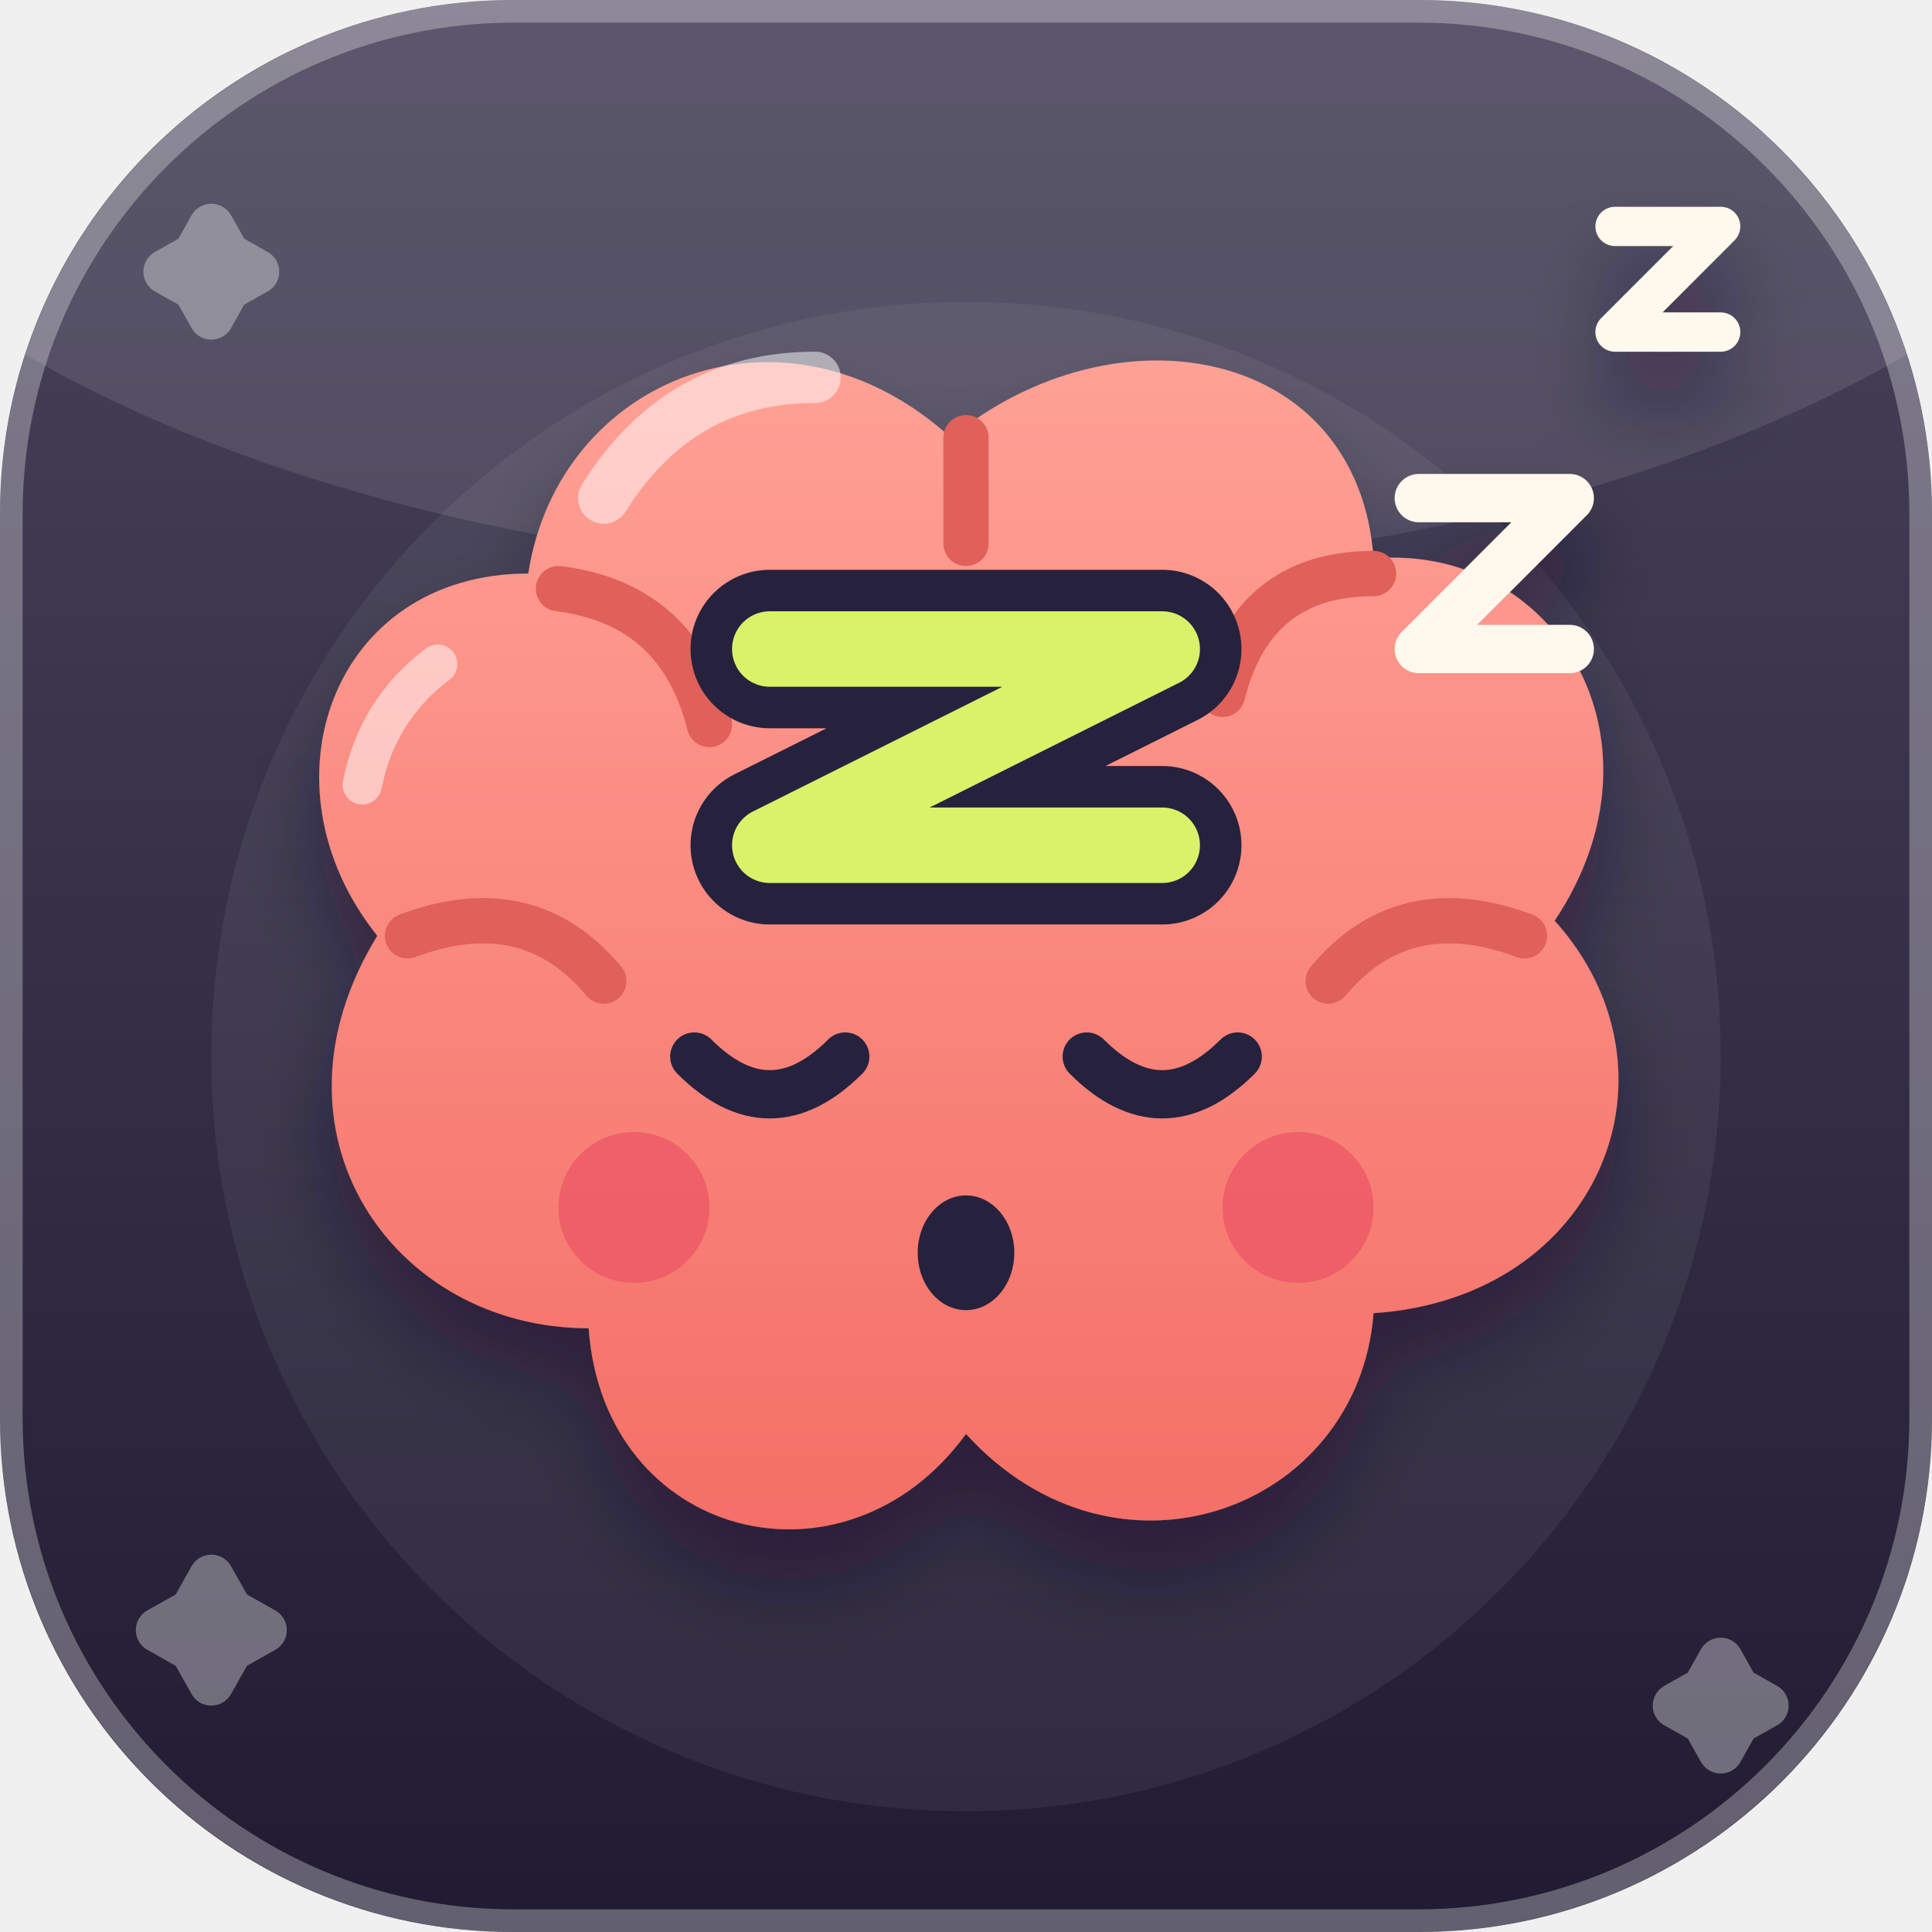
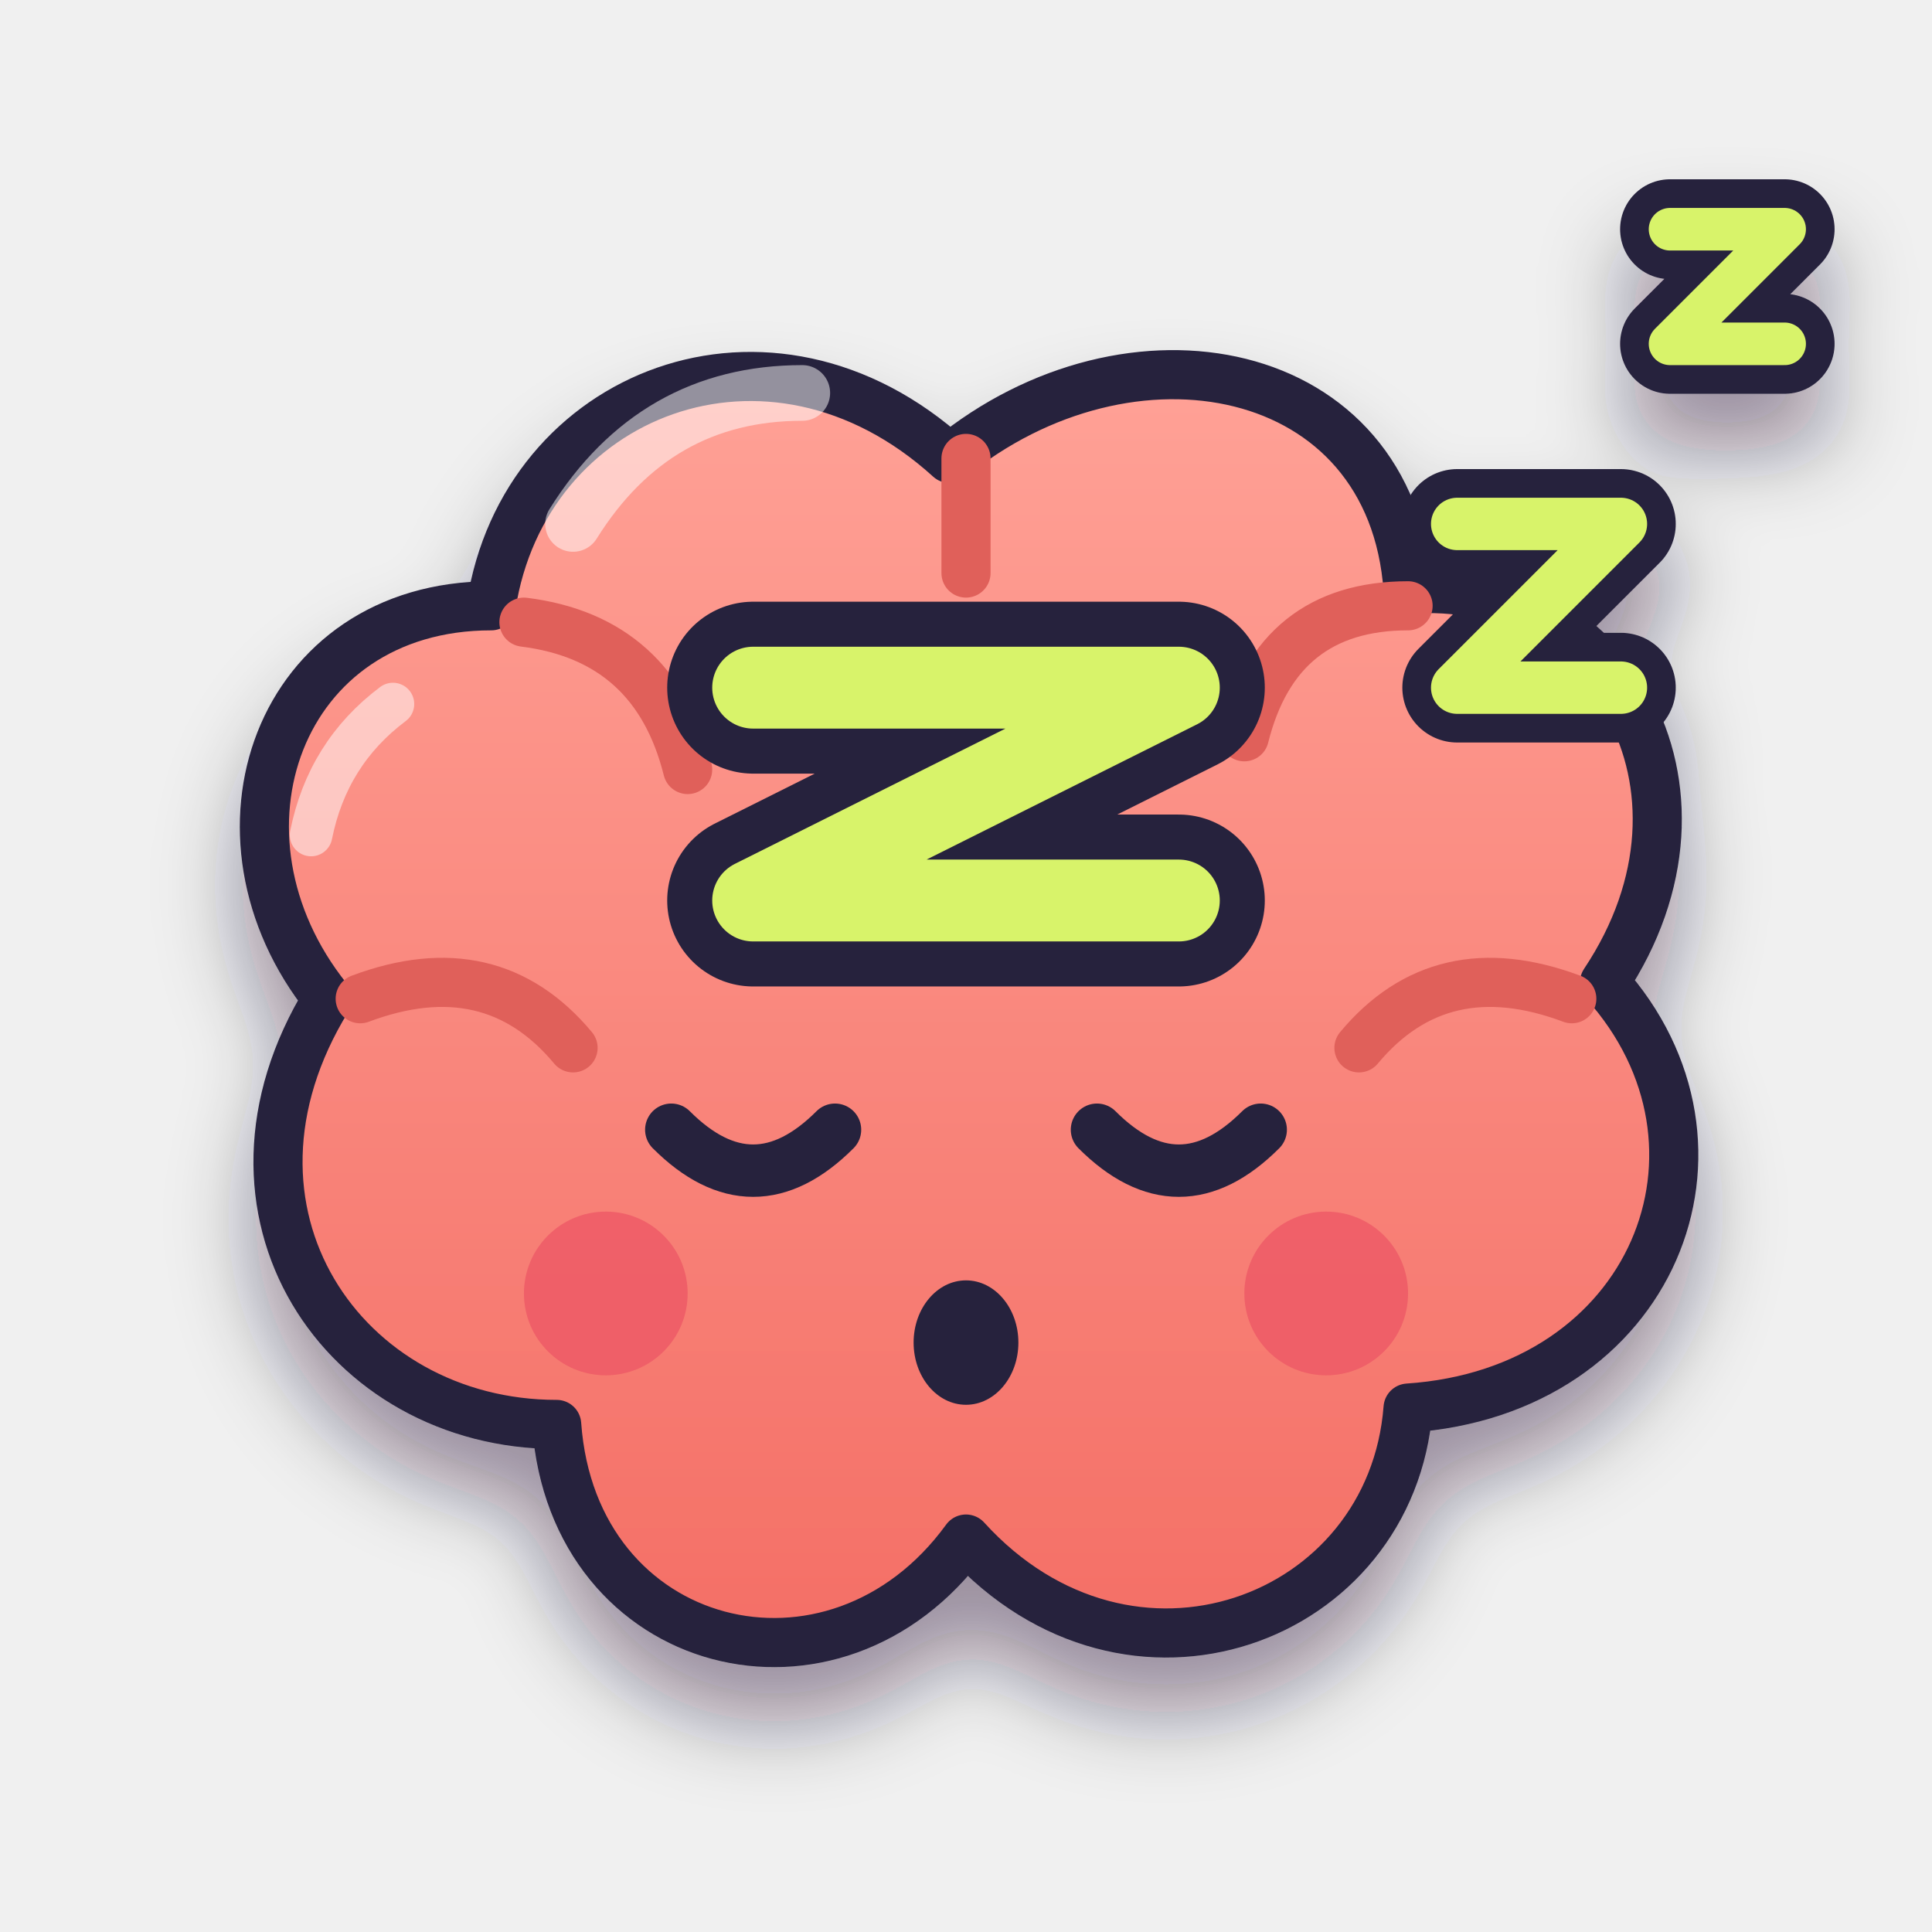
- <svg xmlns="http://www.w3.org/2000/svg" viewBox="0 0 128 128" fill="none" stroke-linecap="round" stroke-linejoin="round">
+ <svg xmlns="http://www.w3.org/2000/svg" viewBox="5 1 118 118" fill="none" stroke-linecap="round" stroke-linejoin="round">
  <defs>
-     <linearGradient id="z-b" x1="0" y1="0" x2="0" y2="1">
-       <stop offset="0" stop-color="#4a455c" />
-       <stop offset="1" stop-color="#201b31" />
-     </linearGradient>
    <linearGradient id="z-r" x1="0" y1="0" x2="0" y2="1">
      <stop offset="0" stop-color="#ffa196" />
      <stop offset="1" stop-color="#f46f66" />
    </linearGradient>
-     <clipPath id="z-c">
-       <rect width="128" height="128" rx="34" />
-     </clipPath>
    <filter id="z-s" x="-20%" y="-20%" width="140%" height="140%">
      <feDropShadow dx="0" dy="3.5" stdDeviation="2.5" flood-color="#140c28" flood-opacity=".4" />
    </filter>
  </defs>
-   <rect width="128" height="128" rx="34" fill="url(#z-b)" />
-   <g clip-path="url(#z-c)">
-     <ellipse cx="64" cy="-6" rx="84" ry="44" fill="#fff" fill-opacity=".1" />
-     <circle cx="64" cy="70" r="50" fill="#fff" fill-opacity=".06" />
-     <g opacity=".35">
-       <path d="M14 104.5L15.26 106.74L17.5 108L15.26 109.26L14 111.5L12.74 109.26L10.5 108L12.74 106.74Z" fill="#fff" stroke="#fff" stroke-width="3" />
+   <g filter="url(#z-s)">
+     <g>
+       <path d="M63 29C52 19 37 25 35 38C22 38 17 52 25 62C17 75 26 88 39 88C40 102 56 106 64 95C74 106 90 100 91 87C106 86 112 71 103 61C111 49 103 36 91 37C90 23 74 20 63 29Z" fill="url(#z-r)" stroke="#28223d" stroke-width="3" />
+       <path d="M37 39q8 1 10 9M27 62q8-3 13 3M91 38q-8 0-10 8M101 62q-8-3-13 3M64 29v7" stroke="#e0605a" stroke-width="3" fill="none" />
+       <path d="M40 33q5-8 14-8" stroke="#fff" stroke-opacity=".5" stroke-width="3.4" fill="none" />
+       <path d="M24 52q1-5 5-8" stroke="#fff" stroke-opacity=".5" stroke-width="2.6" fill="none" />
+       <g class="zp">
+         <path d="M51 43H77L51 56H77" stroke="#28223d" stroke-width="10.5" fill="none" />
+         <path d="M51 43H77L51 56H77" stroke="#d8f36a" stroke-width="5" fill="none" />
+       </g>
+       <path d="M46 70q5 5 10 0" stroke="#28223d" stroke-width="3.2" fill="none" />
+       <path d="M72 70q5 5 10 0" stroke="#28223d" stroke-width="3.2" fill="none" />
+       <circle cx="42" cy="80" r="5" fill="#e8475f" fill-opacity=".55" />
+       <circle cx="86" cy="80" r="5" fill="#e8475f" fill-opacity=".55" />
+       <ellipse cx="64" cy="83" rx="3.2" ry="3.8" fill="#28223d" />
    </g>
-     <g opacity=".35">
-       <path d="M114 110L115.08 111.92L117 113L115.08 114.08L114 116L112.92 114.08L111 113L112.92 111.92Z" fill="#fff" stroke="#fff" stroke-width="3" />
+     <g class="tw">
+       <path d="M94 33h10l-10 10h10" stroke="#28223d" stroke-width="6.7" fill="none" />
+       <path d="M94 33h10l-10 10h10" stroke="#d8f36a" stroke-width="3.2" fill="none" />
    </g>
-     <g opacity=".35">
-       <path d="M14 15L15.08 16.92L17 18L15.08 19.08L14 21L12.92 19.08L11 18L12.92 16.92Z" fill="#fff" stroke="#fff" stroke-width="3" />
-     </g>
-     <g filter="url(#z-s)">
-       <g>
-         <path d="M63 29C52 19 37 25 35 38C22 38 17 52 25 62C17 75 26 88 39 88C40 102 56 106 64 95C74 106 90 100 91 87C106 86 112 71 103 61C111 49 103 36 91 37C90 23 74 20 63 29Z" fill="url(#z-r)" />
-         <path d="M37 39q8 1 10 9M27 62q8-3 13 3M91 38q-8 0-10 8M101 62q-8-3-13 3M64 29v7" stroke="#e0605a" stroke-width="3" fill="none" />
-         <path d="M40 33q5-8 14-8" stroke="#fff" stroke-opacity=".5" stroke-width="3.4" fill="none" />
-         <path d="M24 52q1-5 5-8" stroke="#fff" stroke-opacity=".5" stroke-width="2.6" fill="none" />
-         <g class="zp">
-           <path d="M51 43H77L51 56H77" stroke="#28223d" stroke-width="10.5" fill="none" />
-           <path d="M51 43H77L51 56H77" stroke="#d8f36a" stroke-width="5" fill="none" />
-         </g>
-         <path d="M46 70q5 5 10 0" stroke="#28223d" stroke-width="3.2" fill="none" />
-         <path d="M72 70q5 5 10 0" stroke="#28223d" stroke-width="3.2" fill="none" />
-         <circle cx="42" cy="80" r="5" fill="#e8475f" fill-opacity=".55" />
-         <circle cx="86" cy="80" r="5" fill="#e8475f" fill-opacity=".55" />
-         <ellipse cx="64" cy="83" rx="3.2" ry="3.8" fill="#28223d" />
-       </g>
-       <g class="tw">
-         <path d="M94 33h10l-10 10h10" stroke="#fff8ed" stroke-width="3.2" fill="none" />
-       </g>
-       <g class="tw">
-         <path d="M107 15h7l-7 7h7" stroke="#fff8ed" stroke-width="2.6" fill="none" />
-       </g>
+     <g class="tw">
+       <path d="M107 15h7l-7 7h7" stroke="#28223d" stroke-width="6.1" fill="none" />
+       <path d="M107 15h7l-7 7h7" stroke="#d8f36a" stroke-width="2.6" fill="none" />
    </g>
  </g>
-   <rect x=".75" y=".75" width="126.5" height="126.5" rx="33.3" stroke="#fff" stroke-opacity=".3" stroke-width="1.5" />
</svg>
